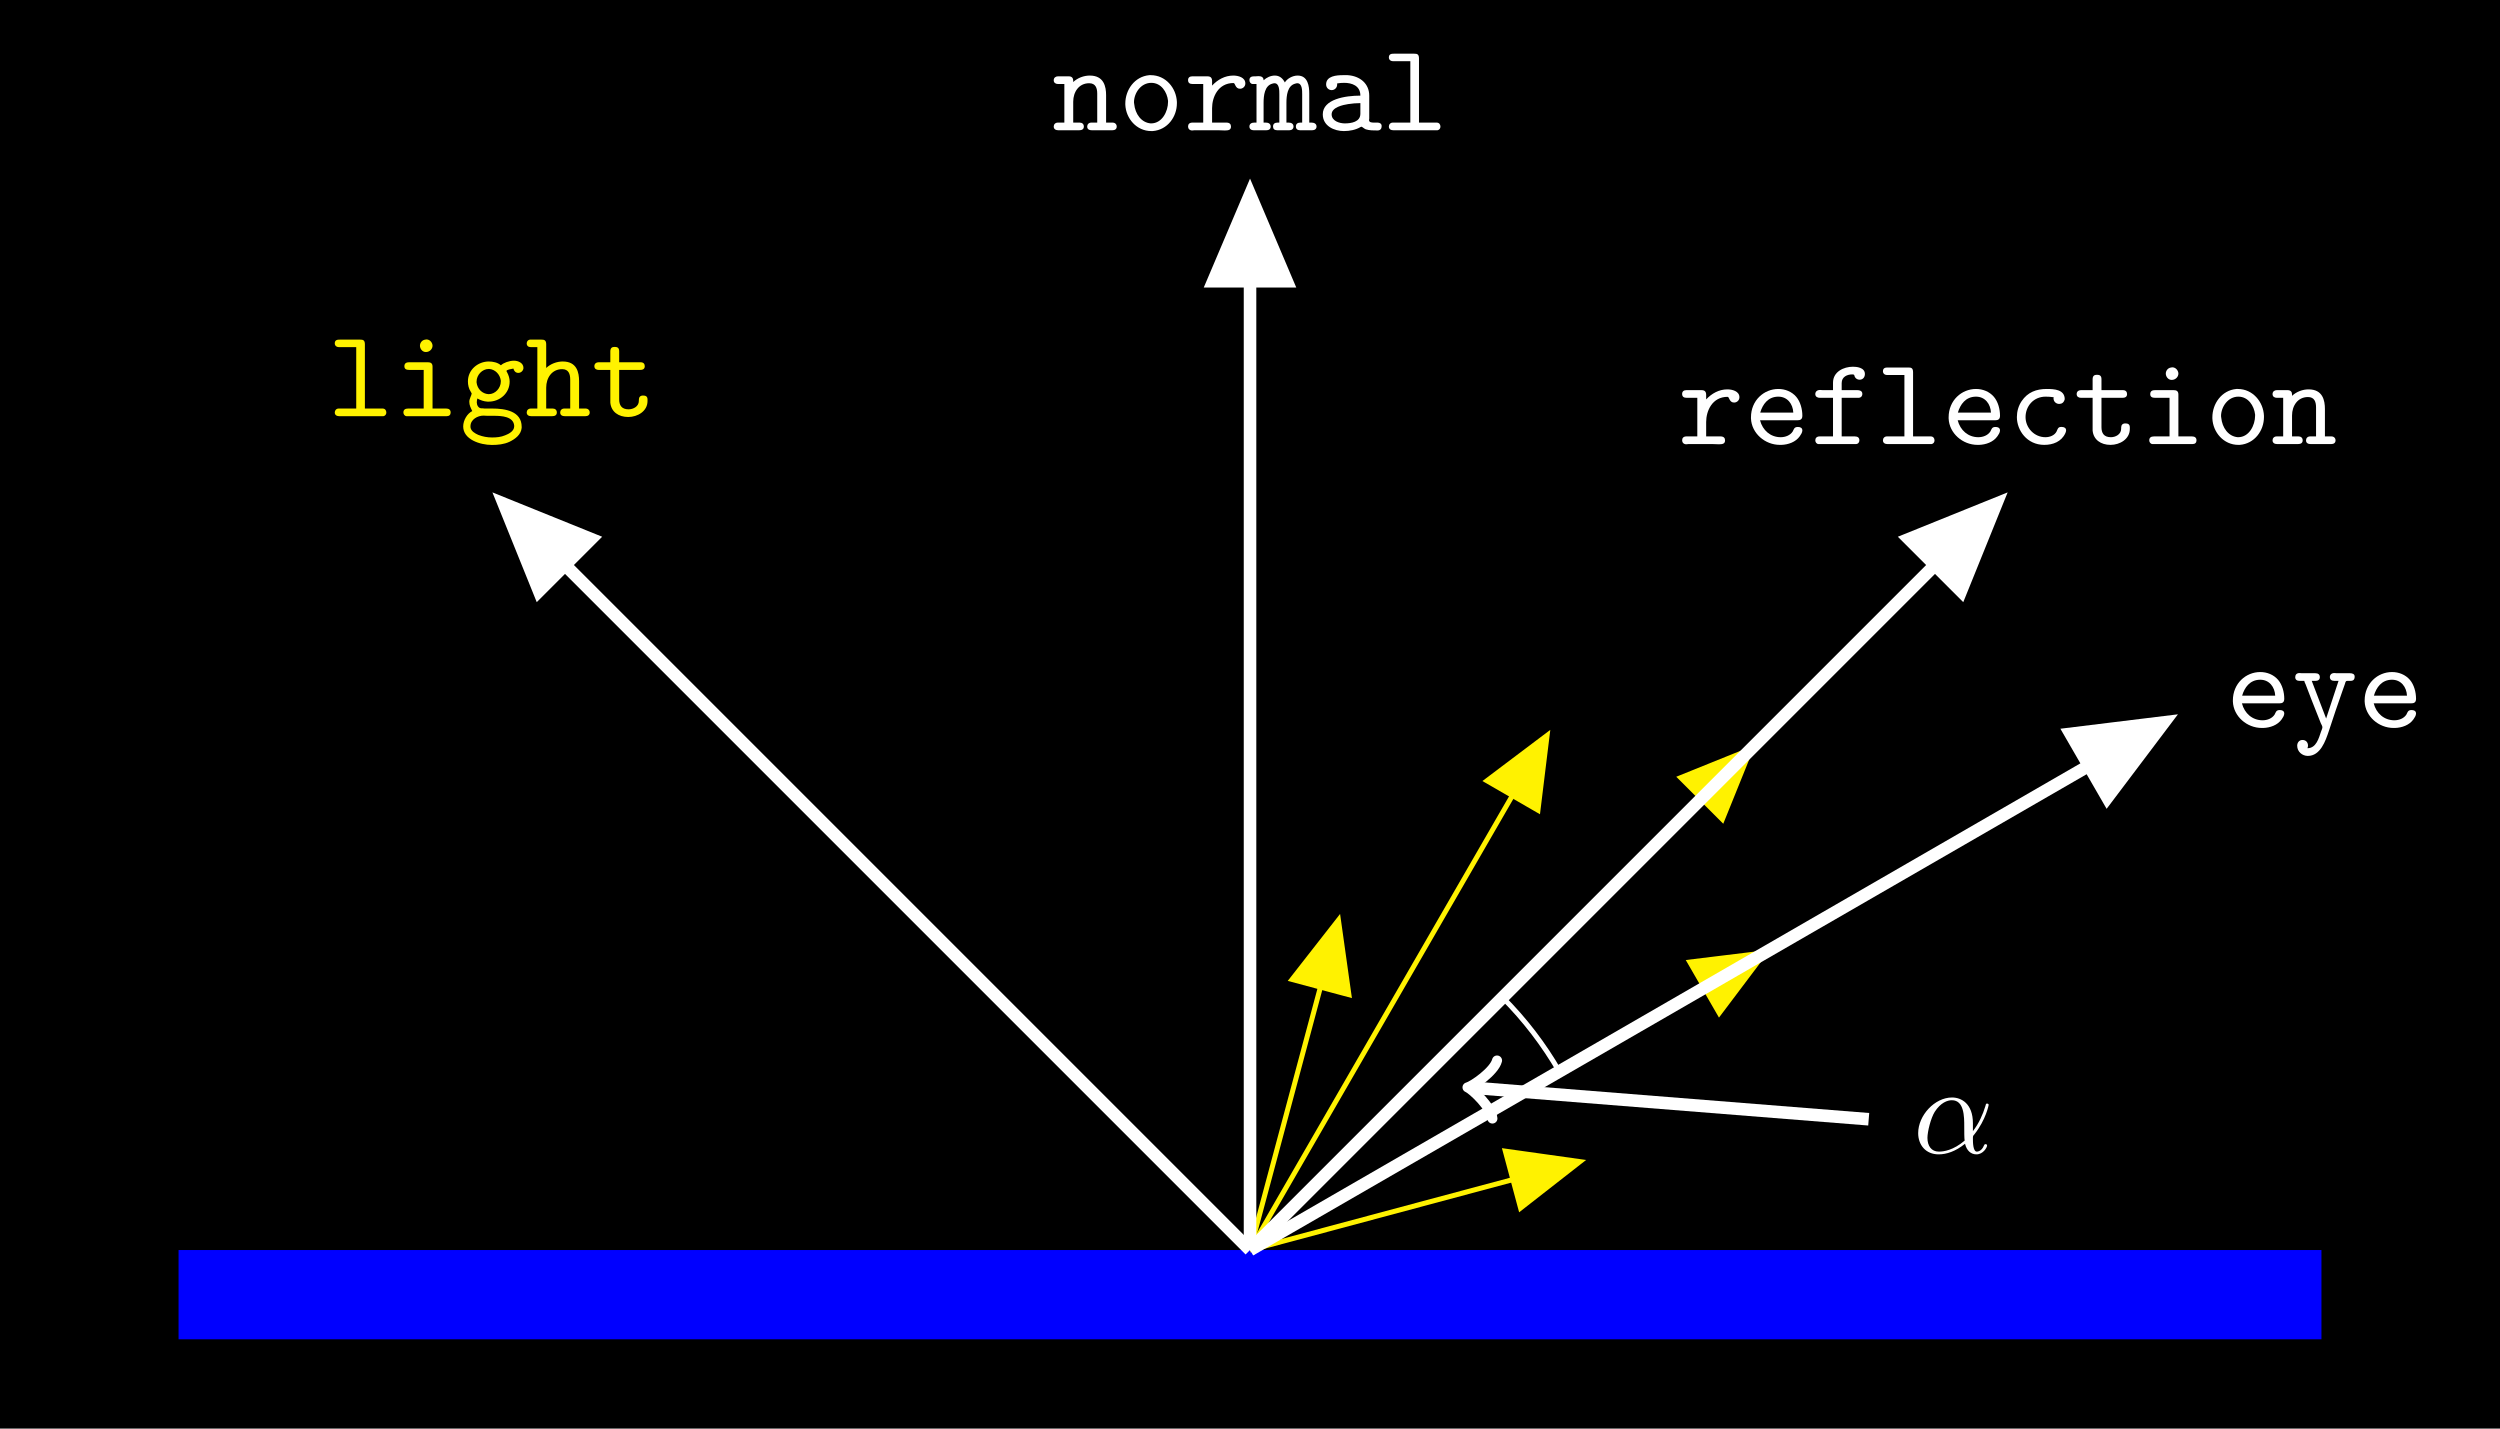
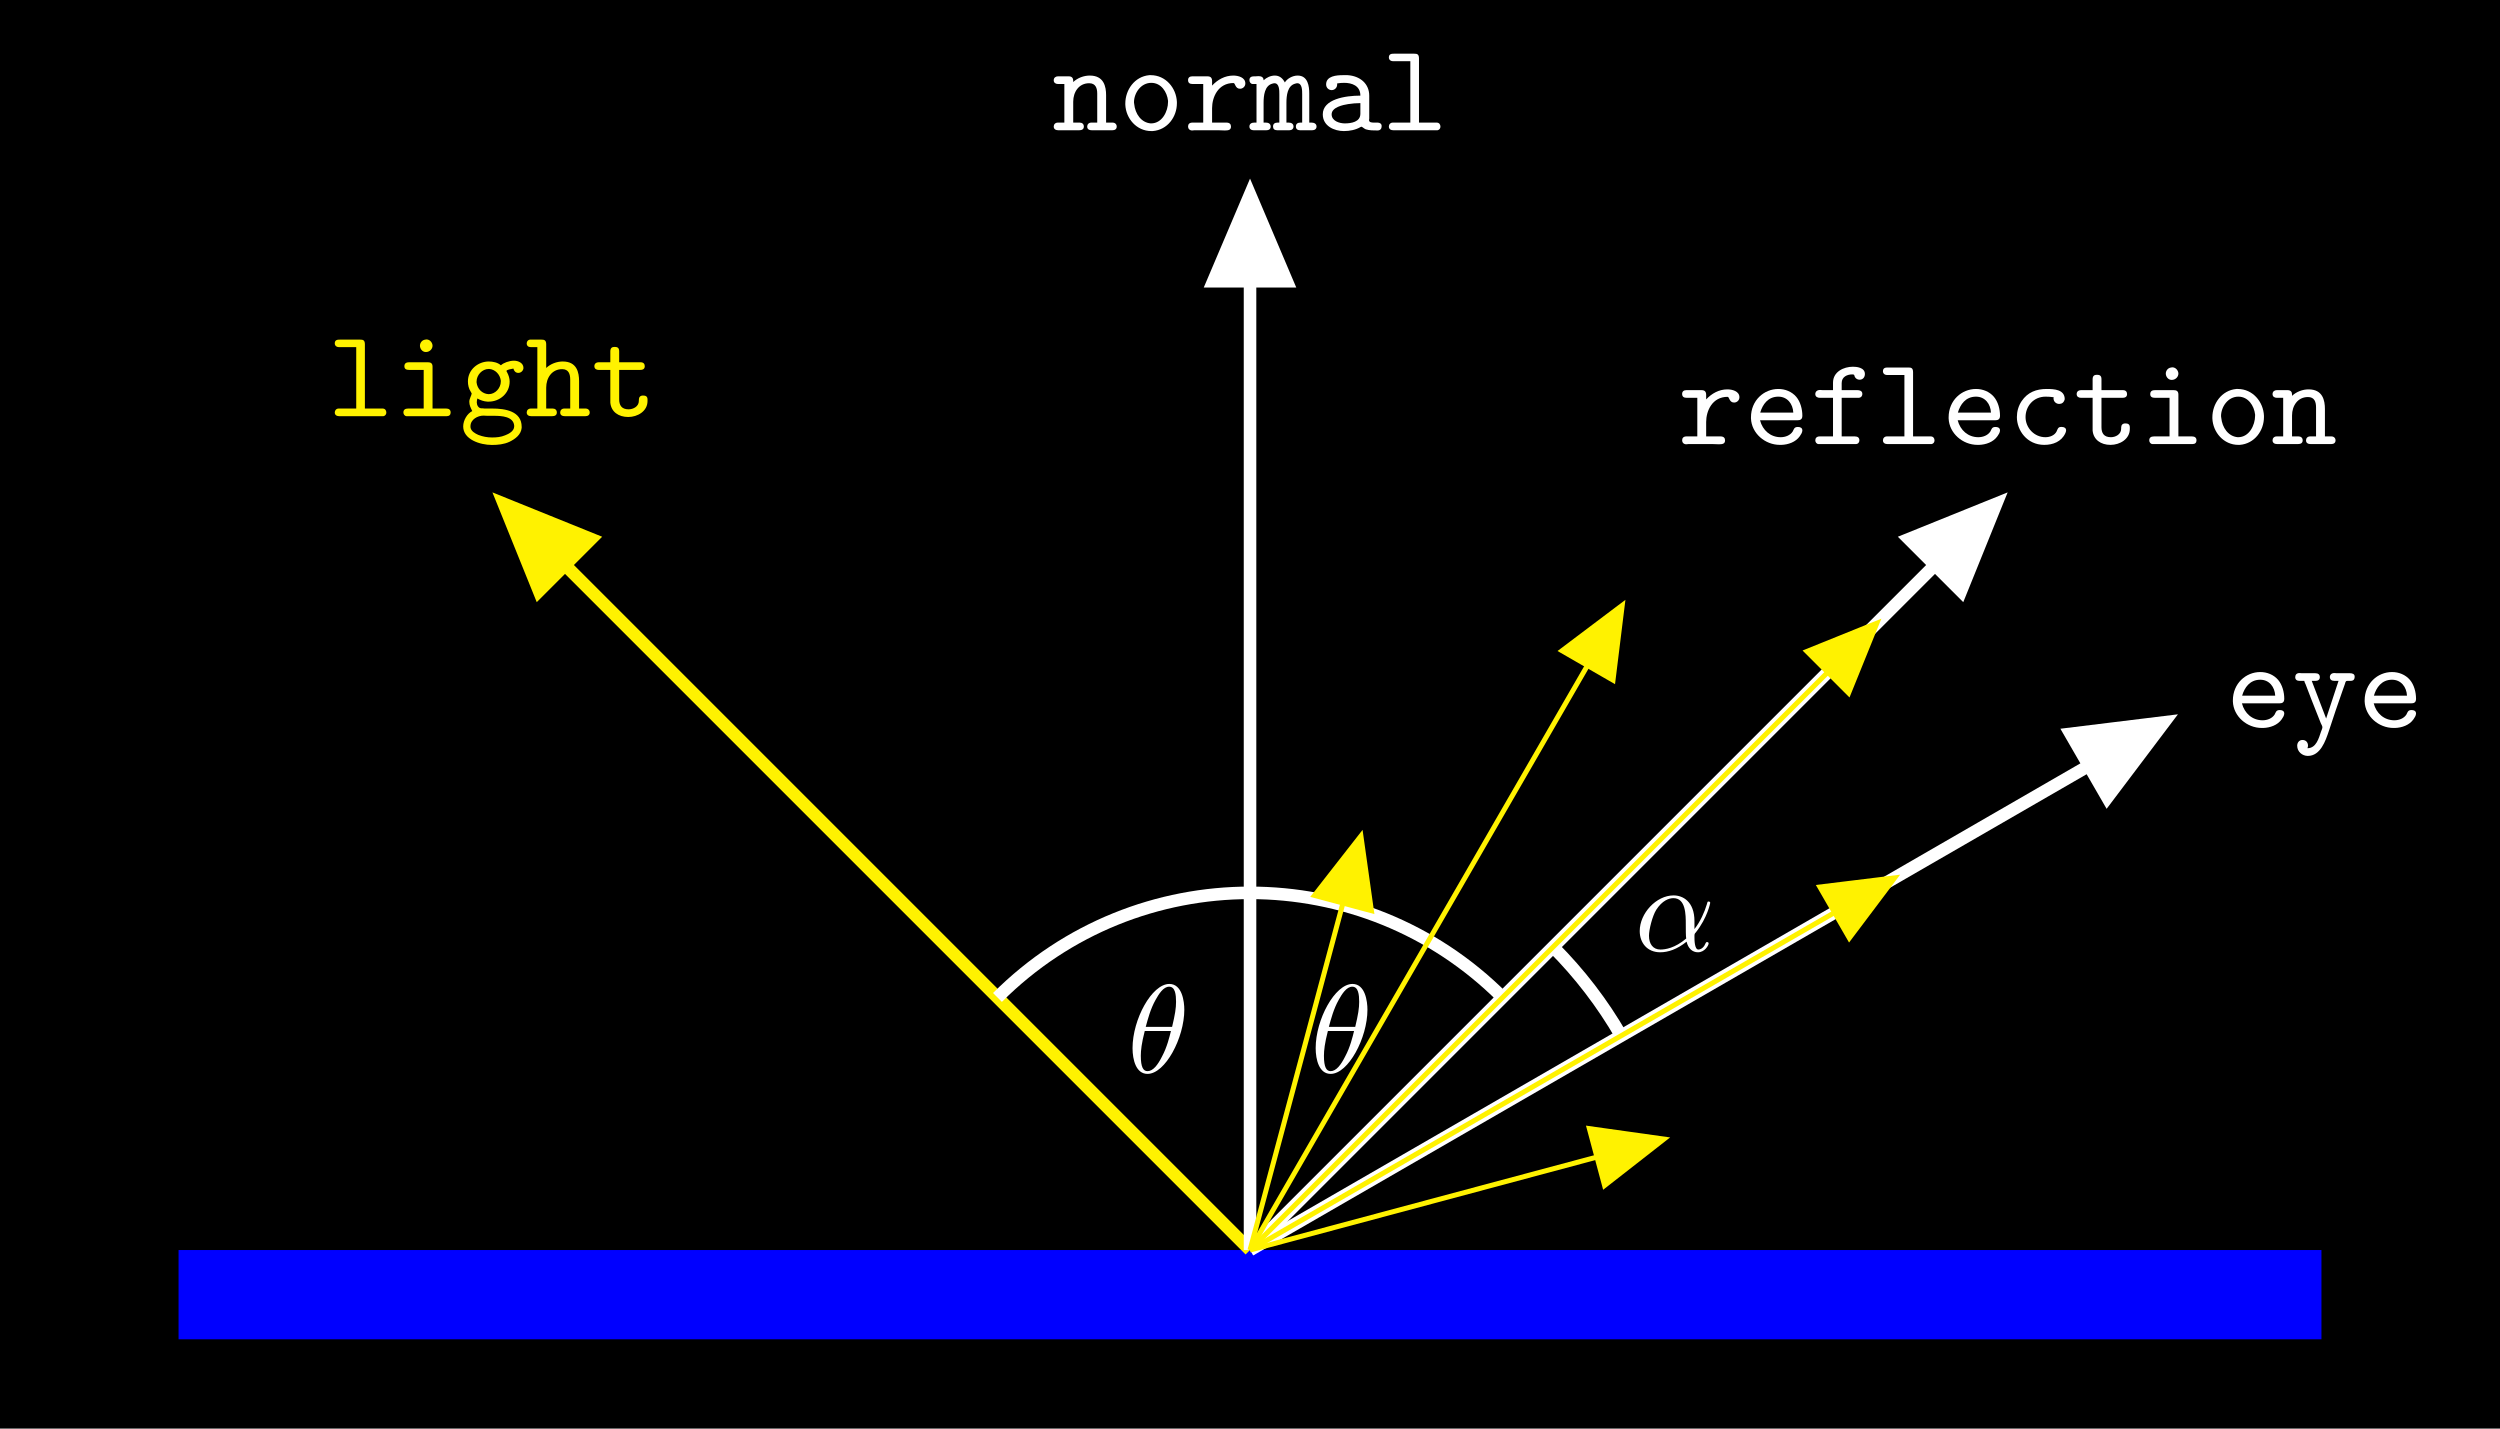
<svg xmlns="http://www.w3.org/2000/svg" xmlns:xlink="http://www.w3.org/1999/xlink" width="198.425" height="113.386" viewBox="0 0 198.425 113.386">
  <defs>
    <g>
      <g id="glyph-0-0">
        <path d="M 2.266 -5.5 L 2.266 -0.625 L 0.875 -0.625 C 0.688 -0.625 0.562 -0.484 0.562 -0.312 C 0.562 -0.094 0.734 -0.016 0.938 -0.016 L 4.422 -0.016 C 4.578 -0.047 4.656 -0.172 4.656 -0.312 C 4.656 -0.484 4.547 -0.625 4.359 -0.625 L 2.953 -0.625 L 2.953 -5.719 C 2.953 -6.062 2.797 -6.094 2.578 -6.094 L 0.953 -6.094 C 0.781 -6.094 0.562 -6.078 0.562 -5.797 C 0.562 -5.625 0.688 -5.5 0.891 -5.5 Z M 2.266 -5.5 " />
      </g>
      <g id="glyph-0-1">
        <path d="M 2.391 -3.688 L 2.391 -0.625 L 1.156 -0.625 C 0.906 -0.625 0.781 -0.516 0.781 -0.312 C 0.781 -0.172 0.875 -0.031 1.031 -0.016 L 4.203 -0.016 C 4.422 -0.016 4.531 -0.125 4.531 -0.312 C 4.531 -0.516 4.406 -0.625 4.172 -0.625 C 4.094 -0.625 4.016 -0.625 3.953 -0.625 L 3.094 -0.625 L 3.094 -3.953 C 3.094 -4.25 2.906 -4.297 2.719 -4.297 L 1.234 -4.297 C 1.062 -4.297 0.859 -4.25 0.859 -3.984 C 0.859 -3.766 1 -3.688 1.25 -3.688 Z M 2.516 -6.094 C 2.25 -6.062 2.094 -5.828 2.094 -5.609 C 2.094 -5.391 2.266 -5.109 2.562 -5.109 C 2.875 -5.109 3.094 -5.359 3.094 -5.609 C 3.094 -5.828 2.906 -6.109 2.609 -6.109 C 2.578 -6.109 2.547 -6.094 2.516 -6.094 Z M 2.516 -6.094 " />
      </g>
      <g id="glyph-0-2">
        <path d="M 3.297 -4.062 L 3.281 -4.062 C 3.047 -4.281 2.641 -4.359 2.328 -4.359 C 1.5 -4.359 0.672 -3.734 0.672 -2.781 C 0.672 -2.5 0.734 -2.203 0.891 -1.969 C 0.906 -1.922 0.953 -1.875 0.969 -1.828 L 0.969 -1.812 C 0.969 -1.703 0.781 -1.391 0.781 -1.172 C 0.781 -0.875 0.891 -0.688 1.016 -0.422 C 0.625 -0.234 0.297 0.297 0.297 0.797 C 0.297 1.828 1.625 2.266 2.578 2.266 C 3.047 2.266 3.531 2.219 3.969 2.016 C 4.422 1.797 4.891 1.453 4.938 0.906 L 4.938 0.828 C 4.938 -0.422 3.625 -0.625 2.594 -0.625 L 1.984 -0.625 C 1.938 -0.625 1.891 -0.641 1.844 -0.641 L 1.75 -0.641 C 1.5 -0.641 1.375 -0.906 1.375 -1.109 C 1.375 -1.219 1.391 -1.312 1.422 -1.422 C 1.672 -1.281 1.938 -1.188 2.219 -1.172 L 2.328 -1.172 C 3.172 -1.172 3.984 -1.812 3.984 -2.766 C 3.984 -3.016 3.906 -3.266 3.781 -3.5 C 3.766 -3.516 3.734 -3.562 3.734 -3.609 C 3.734 -3.703 4.109 -3.766 4.281 -3.797 C 4.328 -3.609 4.453 -3.453 4.672 -3.453 C 4.859 -3.453 5.047 -3.594 5.078 -3.812 L 5.078 -3.859 C 5.078 -4.234 4.672 -4.422 4.328 -4.422 C 3.953 -4.422 3.484 -4.25 3.297 -4.062 Z M 0.875 0.859 C 0.875 0.828 0.875 0.812 0.875 0.781 C 0.875 0.234 1.453 -0.062 1.906 -0.062 C 2.016 -0.062 2.125 -0.047 2.219 -0.047 L 2.734 -0.047 C 3.344 -0.047 4.281 0 4.344 0.734 L 4.344 0.797 C 4.344 1.156 3.922 1.391 3.625 1.5 C 3.297 1.641 2.938 1.672 2.594 1.672 C 2.219 1.672 1.859 1.609 1.5 1.469 C 1.25 1.359 0.906 1.172 0.875 0.859 Z M 1.359 -2.688 L 1.359 -2.766 C 1.359 -3.281 1.797 -3.766 2.328 -3.766 L 2.359 -3.766 C 2.828 -3.734 3.219 -3.344 3.281 -2.844 L 3.281 -2.766 C 3.281 -2.25 2.844 -1.766 2.328 -1.766 L 2.297 -1.766 C 1.812 -1.797 1.422 -2.172 1.359 -2.688 Z M 1.359 -2.688 " />
      </g>
      <g id="glyph-0-3">
        <path d="M 0.953 -5.5 L 0.953 -0.625 L 0.438 -0.625 C 0.234 -0.625 0.109 -0.484 0.109 -0.312 C 0.109 -0.109 0.266 -0.016 0.484 -0.016 L 2.109 -0.016 C 2.344 -0.016 2.5 -0.094 2.5 -0.312 C 2.5 -0.516 2.359 -0.625 2.172 -0.625 L 1.656 -0.625 L 1.656 -2.281 C 1.656 -3.062 2.109 -3.75 2.922 -3.75 C 3.438 -3.75 3.562 -3.359 3.562 -2.922 L 3.562 -0.625 L 3.094 -0.625 C 2.875 -0.625 2.766 -0.469 2.766 -0.312 C 2.766 -0.078 2.953 -0.016 3.156 -0.016 L 4.75 -0.016 C 4.969 -0.016 5.109 -0.109 5.109 -0.312 C 5.109 -0.484 4.984 -0.625 4.781 -0.625 L 4.266 -0.625 L 4.266 -2.797 C 4.266 -3.484 4.094 -4.359 2.969 -4.359 C 2.5 -4.359 2 -4.172 1.656 -3.844 L 1.656 -5.719 C 1.656 -6.062 1.484 -6.094 1.281 -6.094 L 0.359 -6.094 C 0.219 -6.078 0.109 -5.953 0.109 -5.797 C 0.109 -5.609 0.234 -5.5 0.422 -5.5 Z M 0.953 -5.5 " />
      </g>
      <g id="glyph-0-4">
        <path d="M 1.516 -4.297 L 0.609 -4.297 C 0.375 -4.297 0.25 -4.172 0.25 -3.984 C 0.25 -3.781 0.406 -3.688 0.594 -3.688 L 1.516 -3.688 L 1.516 -1.094 C 1.578 -0.375 2.156 0.047 2.938 0.047 C 3.672 0.047 4.469 -0.406 4.469 -1.219 L 4.469 -1.344 C 4.469 -1.609 4.297 -1.656 4.109 -1.656 C 3.891 -1.656 3.781 -1.531 3.781 -1.312 L 3.781 -1.234 C 3.781 -0.781 3.328 -0.562 2.969 -0.562 C 2.406 -0.562 2.219 -0.891 2.219 -1.359 L 2.219 -3.688 L 3.859 -3.688 C 4.031 -3.688 4.25 -3.719 4.25 -3.984 C 4.25 -4.172 4.141 -4.297 3.922 -4.297 L 2.219 -4.297 L 2.219 -5.172 C 2.219 -5.469 2.047 -5.516 1.859 -5.516 C 1.672 -5.516 1.516 -5.453 1.516 -5.156 Z M 1.516 -4.297 " />
      </g>
      <g id="glyph-0-5">
        <path d="M 1.656 -3.844 L 1.656 -3.953 C 1.656 -4.141 1.562 -4.297 1.312 -4.297 L 0.438 -4.297 C 0.266 -4.297 0.109 -4.188 0.109 -3.984 C 0.109 -3.781 0.266 -3.688 0.453 -3.688 L 0.953 -3.688 L 0.953 -0.625 L 0.438 -0.625 C 0.234 -0.625 0.109 -0.484 0.109 -0.312 C 0.109 -0.109 0.266 -0.016 0.484 -0.016 L 2.109 -0.016 C 2.344 -0.016 2.5 -0.094 2.5 -0.312 C 2.5 -0.516 2.359 -0.625 2.172 -0.625 L 1.656 -0.625 L 1.656 -2.281 C 1.656 -3.062 2.109 -3.75 2.922 -3.75 C 3.438 -3.75 3.562 -3.359 3.562 -2.922 L 3.562 -0.625 L 3.094 -0.625 C 2.875 -0.625 2.766 -0.469 2.766 -0.312 C 2.766 -0.078 2.953 -0.016 3.156 -0.016 L 4.75 -0.016 C 4.969 -0.016 5.109 -0.109 5.109 -0.312 C 5.109 -0.484 4.984 -0.625 4.781 -0.625 L 4.266 -0.625 L 4.266 -2.797 C 4.266 -3.484 4.094 -4.359 2.969 -4.359 C 2.5 -4.359 2 -4.172 1.656 -3.844 Z M 1.656 -3.844 " />
      </g>
      <g id="glyph-0-6">
        <path d="M 2.469 -4.391 C 1.281 -4.281 0.562 -3.203 0.562 -2.141 L 0.562 -2.047 C 0.609 -0.953 1.453 0.047 2.625 0.047 L 2.734 0.047 C 3.922 -0.047 4.656 -1.094 4.656 -2.156 L 4.656 -2.266 C 4.609 -3.375 3.766 -4.391 2.578 -4.391 Z M 1.266 -2.109 C 1.266 -2.141 1.25 -2.188 1.25 -2.234 C 1.25 -2.969 1.797 -3.781 2.625 -3.781 C 3.406 -3.781 3.875 -3.062 3.953 -2.359 L 3.953 -2.266 C 3.953 -1.516 3.484 -0.562 2.609 -0.562 L 2.578 -0.562 C 1.828 -0.625 1.344 -1.312 1.266 -2.109 Z M 1.266 -2.109 " />
      </g>
      <g id="glyph-0-7">
        <path d="M 2.219 -3.562 L 2.219 -3.922 C 2.219 -4.172 2.109 -4.297 1.859 -4.297 L 0.641 -4.297 C 0.453 -4.297 0.312 -4.203 0.312 -4 C 0.312 -3.781 0.438 -3.688 0.672 -3.688 L 1.516 -3.688 L 1.516 -0.625 L 0.656 -0.625 C 0.422 -0.625 0.312 -0.5 0.312 -0.312 C 0.312 -0.156 0.422 0 0.641 0 C 0.688 0 0.75 -0.016 0.797 -0.016 L 2.766 -0.016 C 2.906 -0.016 3.078 0 3.234 0 C 3.531 0 3.719 -0.047 3.719 -0.312 C 3.719 -0.5 3.609 -0.625 3.359 -0.625 L 2.219 -0.625 L 2.219 -1.766 C 2.219 -2.656 2.703 -3.766 3.922 -3.766 C 4.062 -3.766 4.047 -3.312 4.438 -3.312 C 4.656 -3.312 4.859 -3.484 4.859 -3.734 C 4.859 -4.219 4.281 -4.359 3.906 -4.359 C 3.234 -4.359 2.656 -4.031 2.219 -3.562 Z M 2.219 -3.562 " />
      </g>
      <g id="glyph-0-8">
        <path d="M 1.078 -3.984 C 1.078 -4.25 0.875 -4.312 0.672 -4.312 C 0.594 -4.312 0.5 -4.297 0.422 -4.297 L 0.312 -4.297 C 0.125 -4.297 -0.047 -4.234 -0.047 -4 C -0.047 -3.844 0.047 -3.703 0.203 -3.688 L 0.516 -3.688 L 0.516 -0.625 C 0.453 -0.625 0.406 -0.625 0.328 -0.625 C 0.125 -0.625 -0.047 -0.531 -0.047 -0.312 C -0.047 -0.125 0.094 -0.016 0.297 -0.016 L 1.281 -0.016 C 1.484 -0.016 1.641 -0.094 1.641 -0.312 C 1.641 -0.531 1.469 -0.625 1.266 -0.625 C 1.203 -0.625 1.141 -0.625 1.078 -0.625 L 1.078 -2.188 C 1.078 -2.766 1.156 -3.562 1.781 -3.719 C 1.828 -3.734 1.891 -3.75 1.938 -3.75 C 2.328 -3.75 2.328 -3.188 2.328 -2.875 L 2.328 -0.625 L 2.188 -0.625 C 1.969 -0.625 1.828 -0.531 1.828 -0.312 C 1.828 -0.125 1.938 -0.016 2.172 -0.016 L 3.109 -0.016 C 3.312 -0.016 3.453 -0.125 3.453 -0.312 C 3.453 -0.531 3.281 -0.625 3.078 -0.625 C 3.016 -0.625 2.953 -0.625 2.891 -0.625 L 2.891 -2.188 C 2.891 -2.766 2.969 -3.562 3.594 -3.719 C 3.641 -3.734 3.703 -3.75 3.75 -3.75 C 4.141 -3.75 4.141 -3.188 4.141 -2.875 L 4.141 -0.625 L 4 -0.625 C 3.781 -0.625 3.641 -0.531 3.641 -0.312 C 3.641 -0.125 3.766 -0.016 3.984 -0.016 L 4.922 -0.016 C 5.141 -0.016 5.281 -0.125 5.281 -0.312 C 5.281 -0.531 5.094 -0.625 4.891 -0.625 C 4.828 -0.625 4.766 -0.625 4.703 -0.625 L 4.703 -2.938 C 4.703 -3.484 4.609 -4.359 3.781 -4.359 C 3.375 -4.359 2.938 -4.109 2.766 -3.812 C 2.594 -4.141 2.344 -4.359 1.969 -4.359 C 1.641 -4.359 1.312 -4.203 1.078 -3.984 Z M 1.078 -3.984 " />
      </g>
      <g id="glyph-0-9">
        <path d="M 1.688 -3.734 C 1.859 -3.766 2.062 -3.781 2.25 -3.781 C 2.844 -3.781 3.531 -3.562 3.531 -2.766 C 2.328 -2.766 0.547 -2.484 0.547 -1.281 C 0.547 -0.344 1.469 0.047 2.219 0.047 C 2.688 0.047 3.156 -0.047 3.531 -0.266 C 3.562 -0.281 3.578 -0.297 3.609 -0.297 L 3.625 -0.297 C 3.672 -0.297 3.812 -0.156 3.953 -0.094 C 4.234 0 4.594 0 4.891 0 C 5.125 0 5.219 -0.156 5.219 -0.328 L 5.219 -0.359 C 5.219 -0.531 5.078 -0.625 4.906 -0.625 L 4.609 -0.625 C 4.422 -0.625 4.219 -0.641 4.219 -0.828 C 4.219 -0.875 4.234 -0.922 4.234 -0.953 L 4.234 -2.766 C 4.234 -3.719 3.5 -4.328 2.516 -4.391 L 2.156 -4.391 C 1.641 -4.391 0.812 -4.328 0.812 -3.656 C 0.812 -3.375 1.031 -3.203 1.25 -3.203 C 1.5 -3.203 1.688 -3.406 1.688 -3.641 C 1.688 -3.672 1.688 -3.703 1.688 -3.734 Z M 3.531 -2.172 L 3.531 -1.328 C 3.531 -0.672 2.797 -0.562 2.297 -0.562 C 1.875 -0.562 1.25 -0.75 1.25 -1.281 C 1.25 -1.844 2.156 -2.031 2.562 -2.094 C 2.875 -2.141 3.203 -2.172 3.531 -2.172 Z M 3.531 -2.172 " />
      </g>
      <g id="glyph-0-10">
        <path d="M 1.266 -1.906 L 4.234 -1.906 C 4.453 -1.906 4.625 -1.969 4.625 -2.266 C 4.625 -2.797 4.469 -3.375 4.141 -3.766 C 3.781 -4.188 3.25 -4.391 2.719 -4.391 C 1.578 -4.391 0.547 -3.484 0.547 -2.141 L 0.547 -2.047 C 0.594 -0.875 1.656 0.047 2.844 0.047 L 2.953 0.047 C 3.5 0.031 4.094 -0.172 4.422 -0.641 C 4.5 -0.75 4.625 -0.938 4.625 -1.094 C 4.625 -1.312 4.453 -1.375 4.266 -1.375 C 3.969 -1.375 3.953 -1.188 3.859 -1.016 C 3.656 -0.703 3.266 -0.562 2.906 -0.562 C 2.094 -0.562 1.469 -1.109 1.266 -1.906 Z M 1.281 -2.516 C 1.469 -3.156 1.891 -3.781 2.719 -3.781 C 3.438 -3.781 3.875 -3.203 3.906 -2.516 Z M 1.281 -2.516 " />
      </g>
      <g id="glyph-0-11">
        <path d="M 1.828 -4.297 L 1.031 -4.297 C 0.953 -4.297 0.875 -4.312 0.797 -4.312 C 0.562 -4.312 0.422 -4.172 0.422 -3.984 C 0.422 -3.766 0.609 -3.688 0.781 -3.688 L 1.828 -3.688 L 1.828 -0.625 L 0.984 -0.625 C 0.922 -0.625 0.844 -0.625 0.766 -0.625 C 0.531 -0.625 0.422 -0.484 0.422 -0.312 C 0.422 -0.172 0.516 -0.031 0.672 -0.016 L 3.625 -0.016 C 3.812 -0.016 3.922 -0.141 3.922 -0.312 C 3.922 -0.516 3.797 -0.625 3.562 -0.625 C 3.484 -0.625 3.422 -0.625 3.344 -0.625 L 2.516 -0.625 L 2.516 -3.688 L 3.844 -3.688 C 4.031 -3.688 4.156 -3.812 4.156 -4 C 4.156 -4.25 3.922 -4.297 3.766 -4.297 L 2.516 -4.297 L 2.516 -4.859 C 2.516 -5.359 2.953 -5.547 3.359 -5.547 C 3.562 -5.547 3.5 -5.469 3.562 -5.344 C 3.641 -5.203 3.781 -5.125 3.938 -5.125 C 4.203 -5.125 4.359 -5.328 4.359 -5.578 C 4.359 -6.109 3.672 -6.156 3.406 -6.156 C 2.688 -6.156 1.828 -5.766 1.828 -4.891 Z M 1.828 -4.297 " />
      </g>
      <g id="glyph-0-12">
        <path d="M 3.656 -3.734 C 3.656 -3.703 3.641 -3.672 3.641 -3.656 C 3.641 -3.359 3.875 -3.203 4.094 -3.203 C 4.297 -3.203 4.469 -3.312 4.531 -3.578 C 4.531 -4.344 3.703 -4.391 3.109 -4.391 C 2.281 -4.391 1.594 -4.141 1.109 -3.422 C 0.859 -3.047 0.734 -2.609 0.734 -2.156 C 0.734 -1.109 1.531 0.047 2.906 0.047 C 3.594 0.047 4.266 -0.203 4.578 -0.875 C 4.609 -0.938 4.641 -1.031 4.641 -1.109 C 4.641 -1.281 4.5 -1.375 4.312 -1.375 L 4.219 -1.375 C 4 -1.375 3.953 -1.172 3.891 -1.031 C 3.734 -0.703 3.344 -0.562 3 -0.562 C 2.109 -0.562 1.422 -1.312 1.422 -2.156 C 1.422 -3.016 2.047 -3.781 3.016 -3.781 C 3.234 -3.781 3.438 -3.766 3.656 -3.734 Z M 3.656 -3.734 " />
      </g>
      <g id="glyph-0-13">
        <path d="M 0.984 -3.688 C 1 -3.594 1.047 -3.5 1.094 -3.406 C 1.391 -2.594 1.719 -1.797 2.031 -1 L 2.297 -0.328 C 2.344 -0.234 2.422 -0.094 2.422 -0.016 C 2.422 0.109 2.344 0.234 2.312 0.344 C 2.141 0.844 1.938 1.656 1.234 1.656 C 1.266 1.578 1.281 1.516 1.281 1.453 C 1.281 1.172 1.094 1 0.844 1 C 0.562 1 0.422 1.234 0.422 1.453 C 0.422 1.938 0.828 2.266 1.266 2.266 C 2.266 2.266 2.672 1.078 2.938 0.281 C 3.281 -0.797 3.656 -1.859 4.031 -2.938 C 4.094 -3.094 4.141 -3.266 4.203 -3.422 C 4.25 -3.531 4.234 -3.688 4.391 -3.688 L 4.609 -3.688 C 4.797 -3.688 4.984 -3.719 4.984 -4.031 C 4.984 -4.25 4.781 -4.297 4.609 -4.297 L 3.562 -4.297 C 3.516 -4.297 3.438 -4.312 3.375 -4.312 C 3.141 -4.312 3.016 -4.172 3.016 -4 C 3.016 -3.797 3.141 -3.688 3.391 -3.688 L 3.703 -3.688 L 2.719 -0.703 L 1.578 -3.688 L 1.859 -3.688 C 2.078 -3.688 2.219 -3.781 2.219 -3.984 C 2.219 -4.203 2.078 -4.297 1.859 -4.297 L 0.797 -4.297 C 0.734 -4.297 0.672 -4.312 0.609 -4.312 C 0.375 -4.312 0.266 -4.172 0.266 -3.984 C 0.266 -3.781 0.406 -3.688 0.625 -3.688 Z M 0.984 -3.688 " />
      </g>
      <g id="glyph-1-0">
        <path d="M 4.75 -2.359 C 4.75 -3.922 3.828 -4.406 3.094 -4.406 C 1.719 -4.406 0.406 -2.984 0.406 -1.578 C 0.406 -0.641 1 0.109 2.031 0.109 C 2.656 0.109 3.375 -0.125 4.125 -0.734 C 4.25 -0.203 4.578 0.109 5.031 0.109 C 5.562 0.109 5.875 -0.438 5.875 -0.594 C 5.875 -0.672 5.812 -0.703 5.75 -0.703 C 5.688 -0.703 5.656 -0.672 5.625 -0.594 C 5.438 -0.109 5.078 -0.109 5.062 -0.109 C 4.75 -0.109 4.75 -0.891 4.75 -1.125 C 4.75 -1.328 4.75 -1.359 4.859 -1.469 C 5.797 -2.656 6 -3.812 6 -3.812 C 6 -3.844 5.984 -3.922 5.875 -3.922 C 5.781 -3.922 5.781 -3.891 5.734 -3.703 C 5.547 -3.078 5.219 -2.328 4.75 -1.734 Z M 4.094 -0.984 C 3.203 -0.219 2.438 -0.109 2.047 -0.109 C 1.453 -0.109 1.141 -0.562 1.141 -1.203 C 1.141 -1.688 1.406 -2.766 1.719 -3.266 C 2.188 -4 2.734 -4.188 3.078 -4.188 C 4.062 -4.188 4.062 -2.875 4.062 -2.109 C 4.062 -1.734 4.062 -1.156 4.094 -0.984 Z M 4.094 -0.984 " />
      </g>
+       <g id="glyph-1-1">
+         <path d="M 4.531 -4.984 C 4.531 -5.641 4.359 -7.031 3.344 -7.031 C 1.953 -7.031 0.422 -4.219 0.422 -1.938 C 0.422 -1 0.703 0.109 1.609 0.109 C 3.016 0.109 4.531 -2.75 4.531 -4.984 Z M 1.469 -3.625 C 1.641 -4.25 1.844 -5.047 2.25 -5.766 C 2.516 -6.25 2.875 -6.812 3.328 -6.812 C 3.812 -6.812 3.875 -6.172 3.875 -5.609 C 3.875 -5.109 3.797 -4.609 3.562 -3.625 Z M 3.469 -3.297 C 3.359 -2.844 3.156 -2 2.766 -1.281 C 2.422 -0.594 2.047 -0.109 1.609 -0.109 C 1.281 -0.109 1.078 -0.406 1.078 -1.328 C 1.078 -1.75 1.141 -2.328 1.391 -3.297 Z M 3.469 -3.297 " />
+       </g>
    </g>
    <clipPath id="clip-0">
      <path clip-rule="nonzero" d="M 26 26 L 114 26 L 114 113.387 L 26 113.387 Z M 26 26 " />
    </clipPath>
    <clipPath id="clip-1">
      <path clip-rule="nonzero" d="M 85 26 L 173 26 L 173 113.387 L 85 113.387 Z M 85 26 " />
    </clipPath>
    <clipPath id="clip-2">
      <path clip-rule="nonzero" d="M 85 43 L 186 43 L 186 113.387 L 85 113.387 Z M 85 43 " />
    </clipPath>
  </defs>
  <path fill-rule="nonzero" fill="rgb(0%, 0%, 0%)" fill-opacity="1" d="M 0 113.387 L 0 0 L 198.426 0 L 198.426 113.387 Z M 0 113.387 " />
  <path fill-rule="nonzero" fill="rgb(0%, 0%, 100%)" fill-opacity="1" d="M 14.172 99.215 L 14.172 106.301 L 184.254 106.301 L 184.254 99.215 Z M 14.172 99.215 " />
-   <path fill="none" stroke-width="0.399" stroke-linecap="butt" stroke-linejoin="miter" stroke="rgb(100%, 94.899%, 0%)" stroke-opacity="1" stroke-miterlimit="10" d="M 85.042 -0.002 L 110.936 6.94 " transform="matrix(1, 0, 0, -1, 14.173, 99.213)" />
-   <path fill-rule="nonzero" fill="rgb(100%, 94.899%, 0%)" fill-opacity="1" stroke-width="0.399" stroke-linecap="butt" stroke-linejoin="miter" stroke="rgb(100%, 94.899%, 0%)" stroke-opacity="1" stroke-miterlimit="10" d="M -5.205 2.334 L 0.3 -0.002 L -5.203 -2.337 Z M -5.205 2.334 " transform="matrix(0.96591, -0.25879, -0.25879, -0.96591, 125.1084, 92.27468)" />
-   <path fill="none" stroke-width="0.399" stroke-linecap="butt" stroke-linejoin="miter" stroke="rgb(100%, 94.899%, 0%)" stroke-opacity="1" stroke-miterlimit="10" d="M 85.042 -0.002 L 125.624 23.432 " transform="matrix(1, 0, 0, -1, 14.173, 99.213)" />
-   <path fill-rule="nonzero" fill="rgb(100%, 94.899%, 0%)" fill-opacity="1" stroke-width="0.399" stroke-linecap="butt" stroke-linejoin="miter" stroke="rgb(100%, 94.899%, 0%)" stroke-opacity="1" stroke-miterlimit="10" d="M -5.204 2.338 L 0.298 0 L -5.205 -2.335 Z M -5.204 2.338 " transform="matrix(0.86601, -0.49998, -0.49998, -0.86601, 139.7969, 75.78205)" />
-   <path fill="none" stroke-width="0.399" stroke-linecap="butt" stroke-linejoin="miter" stroke="rgb(100%, 94.899%, 0%)" stroke-opacity="1" stroke-miterlimit="10" d="M 85.042 -0.002 L 124.557 39.518 " transform="matrix(1, 0, 0, -1, 14.173, 99.213)" />
-   <path fill-rule="nonzero" fill="rgb(100%, 94.899%, 0%)" fill-opacity="1" stroke-width="0.399" stroke-linecap="butt" stroke-linejoin="miter" stroke="rgb(100%, 94.899%, 0%)" stroke-opacity="1" stroke-miterlimit="10" d="M -5.203 2.337 L 0.3 0 L -5.203 -2.336 Z M -5.203 2.337 " transform="matrix(0.7071, -0.7071, -0.7071, -0.7071, 138.7299, 59.69654)" />
-   <path fill="none" stroke-width="0.399" stroke-linecap="butt" stroke-linejoin="miter" stroke="rgb(100%, 94.899%, 0%)" stroke-opacity="1" stroke-miterlimit="10" d="M 85.042 -0.002 L 108.472 40.584 " transform="matrix(1, 0, 0, -1, 14.173, 99.213)" />
-   <path fill-rule="nonzero" fill="rgb(100%, 94.899%, 0%)" fill-opacity="1" stroke-width="0.399" stroke-linecap="butt" stroke-linejoin="miter" stroke="rgb(100%, 94.899%, 0%)" stroke-opacity="1" stroke-miterlimit="10" d="M -5.204 2.336 L 0.298 0.001 L -5.204 -2.337 Z M -5.204 2.336 " transform="matrix(0.49998, -0.86601, -0.86601, -0.49998, 122.6444, 58.62955)" />
-   <path fill="none" stroke-width="0.399" stroke-linecap="butt" stroke-linejoin="miter" stroke="rgb(100%, 94.899%, 0%)" stroke-opacity="1" stroke-miterlimit="10" d="M 85.042 -0.002 L 91.979 25.897 " transform="matrix(1, 0, 0, -1, 14.173, 99.213)" />
-   <path fill-rule="nonzero" fill="rgb(100%, 94.899%, 0%)" fill-opacity="1" stroke-width="0.399" stroke-linecap="butt" stroke-linejoin="miter" stroke="rgb(100%, 94.899%, 0%)" stroke-opacity="1" stroke-miterlimit="10" d="M -5.202 2.334 L 0.297 -0.002 L -5.204 -2.337 Z M -5.202 2.334 " transform="matrix(0.25879, -0.96591, -0.96591, -0.25879, 106.1518, 73.31803)" />
-   <path fill="none" stroke-width="0.399" stroke-linecap="butt" stroke-linejoin="miter" stroke="rgb(100%, 100%, 100%)" stroke-opacity="1" stroke-miterlimit="10" d="M 109.589 14.174 C 108.35 16.318 106.835 18.295 105.085 20.045 " transform="matrix(1, 0, 0, -1, 14.173, 99.213)" />
+   <path fill="none" stroke-width="0.996" stroke-linecap="butt" stroke-linejoin="miter" stroke="rgb(100%, 100%, 100%)" stroke-opacity="1" stroke-miterlimit="10" d="M 114.499 17.006 C 113.014 19.58 111.194 21.951 109.093 24.053 " transform="matrix(1, 0, 0, -1, 14.173, 99.213)" />
  <g clip-path="url(#clip-0)">
-     <path fill="none" stroke-width="0.996" stroke-linecap="butt" stroke-linejoin="miter" stroke="rgb(100%, 100%, 100%)" stroke-opacity="1" stroke-miterlimit="10" d="M 85.042 -0.002 L 26.073 58.967 " transform="matrix(1, 0, 0, -1, 14.173, 99.213)" />
+     <path fill="none" stroke-width="0.996" stroke-linecap="butt" stroke-linejoin="miter" stroke="rgb(100%, 94.899%, 0%)" stroke-opacity="1" stroke-miterlimit="10" d="M 85.042 -0.002 L 26.073 58.967 " transform="matrix(1, 0, 0, -1, 14.173, 99.213)" />
  </g>
-   <path fill-rule="nonzero" fill="rgb(100%, 100%, 100%)" fill-opacity="1" stroke-width="0.996" stroke-linecap="butt" stroke-linejoin="miter" stroke="rgb(100%, 100%, 100%)" stroke-opacity="1" stroke-miterlimit="10" d="M -6.504 2.92 L 0.373 -0.002 L -6.504 -2.919 Z M -6.504 2.92 " transform="matrix(-0.7071, -0.7071, -0.7071, 0.7071, 40.24661, 40.24619)" />
+   <path fill-rule="nonzero" fill="rgb(100%, 94.899%, 0%)" fill-opacity="1" stroke-width="0.996" stroke-linecap="butt" stroke-linejoin="miter" stroke="rgb(100%, 94.899%, 0%)" stroke-opacity="1" stroke-miterlimit="10" d="M -6.504 2.92 L 0.373 -0.002 L -6.504 -2.919 Z M -6.504 2.92 " transform="matrix(-0.7071, -0.7071, -0.7071, 0.7071, 40.24661, 40.24619)" />
  <g fill="rgb(100%, 94.899%, 0%)" fill-opacity="1">
    <use xlink:href="#glyph-0-0" x="26.008" y="33.05" />
    <use xlink:href="#glyph-0-1" x="31.237" y="33.05" />
    <use xlink:href="#glyph-0-2" x="36.467" y="33.05" />
    <use xlink:href="#glyph-0-3" x="41.696" y="33.05" />
    <use xlink:href="#glyph-0-4" x="46.925" y="33.05" />
  </g>
  <path fill="none" stroke-width="0.996" stroke-linecap="butt" stroke-linejoin="miter" stroke="rgb(100%, 100%, 100%)" stroke-opacity="1" stroke-miterlimit="10" d="M 85.042 -0.002 L 85.042 83.393 " transform="matrix(1, 0, 0, -1, 14.173, 99.213)" />
  <path fill-rule="nonzero" fill="rgb(100%, 100%, 100%)" fill-opacity="1" stroke-width="0.996" stroke-linecap="butt" stroke-linejoin="miter" stroke="rgb(100%, 100%, 100%)" stroke-opacity="1" stroke-miterlimit="10" d="M -6.503 2.92 L 0.372 -0.001 L -6.503 -2.919 Z M -6.503 2.92 " transform="matrix(0, -1, -1, 0, 99.21342, 15.82141)" />
  <g fill="rgb(100%, 100%, 100%)" fill-opacity="1">
    <use xlink:href="#glyph-0-5" x="83.525" y="10.356" />
    <use xlink:href="#glyph-0-6" x="88.754" y="10.356" />
    <use xlink:href="#glyph-0-7" x="93.984" y="10.356" />
    <use xlink:href="#glyph-0-8" x="99.213" y="10.356" />
    <use xlink:href="#glyph-0-9" x="104.442" y="10.356" />
    <use xlink:href="#glyph-0-0" x="109.672" y="10.356" />
  </g>
  <g clip-path="url(#clip-1)">
    <path fill="none" stroke-width="0.996" stroke-linecap="butt" stroke-linejoin="miter" stroke="rgb(100%, 100%, 100%)" stroke-opacity="1" stroke-miterlimit="10" d="M 85.042 -0.002 L 144.007 58.967 " transform="matrix(1, 0, 0, -1, 14.173, 99.213)" />
  </g>
  <path fill-rule="nonzero" fill="rgb(100%, 100%, 100%)" fill-opacity="1" stroke-width="0.996" stroke-linecap="butt" stroke-linejoin="miter" stroke="rgb(100%, 100%, 100%)" stroke-opacity="1" stroke-miterlimit="10" d="M -6.505 2.92 L 0.375 0 L -6.505 -2.919 Z M -6.505 2.92 " transform="matrix(0.7071, -0.7071, -0.7071, -0.7071, 158.1802, 40.24619)" />
  <g fill="rgb(100%, 100%, 100%)" fill-opacity="1">
    <use xlink:href="#glyph-0-7" x="133.199" y="35.263" />
    <use xlink:href="#glyph-0-10" x="138.428" y="35.263" />
    <use xlink:href="#glyph-0-11" x="143.658" y="35.263" />
    <use xlink:href="#glyph-0-0" x="148.887" y="35.263" />
    <use xlink:href="#glyph-0-10" x="154.116" y="35.263" />
    <use xlink:href="#glyph-0-12" x="159.346" y="35.263" />
    <use xlink:href="#glyph-0-4" x="164.575" y="35.263" />
    <use xlink:href="#glyph-0-1" x="169.805" y="35.263" />
    <use xlink:href="#glyph-0-6" x="175.034" y="35.263" />
    <use xlink:href="#glyph-0-5" x="180.263" y="35.263" />
  </g>
  <g clip-path="url(#clip-2)">
    <path fill="none" stroke-width="0.996" stroke-linecap="butt" stroke-linejoin="miter" stroke="rgb(100%, 100%, 100%)" stroke-opacity="1" stroke-miterlimit="10" d="M 85.042 -0.002 L 157.261 41.697 " transform="matrix(1, 0, 0, -1, 14.173, 99.213)" />
  </g>
  <path fill-rule="nonzero" fill="rgb(100%, 100%, 100%)" fill-opacity="1" stroke-width="0.996" stroke-linecap="butt" stroke-linejoin="miter" stroke="rgb(100%, 100%, 100%)" stroke-opacity="1" stroke-miterlimit="10" d="M -6.505 2.919 L 0.374 -0.002 L -6.506 -2.918 Z M -6.505 2.919 " transform="matrix(0.86601, -0.49998, -0.49998, -0.86601, 171.4329, 57.5172)" />
  <g fill="rgb(100%, 100%, 100%)" fill-opacity="1">
    <use xlink:href="#glyph-0-10" x="176.677" y="57.731" />
    <use xlink:href="#glyph-0-13" x="181.906" y="57.731" />
    <use xlink:href="#glyph-0-10" x="187.136" y="57.731" />
  </g>
  <g fill="rgb(100%, 100%, 100%)" fill-opacity="1">
-     <use xlink:href="#glyph-1-0" x="151.84" y="91.513" />
+     <use xlink:href="#glyph-1-0" x="129.739" y="75.474" />
  </g>
-   <path fill="none" stroke-width="0.996" stroke-linecap="butt" stroke-linejoin="miter" stroke="rgb(100%, 100%, 100%)" stroke-opacity="1" stroke-miterlimit="10" d="M 134.147 10.377 L 102.737 12.877 " transform="matrix(1, 0, 0, -1, 14.173, 99.213)" />
-   <path fill="none" stroke-width="0.797" stroke-linecap="round" stroke-linejoin="round" stroke="rgb(100%, 100%, 100%)" stroke-opacity="1" stroke-miterlimit="10" d="M -1.733 2.31 C -1.59 1.444 -0.001 0.143 0.433 0.002 C -0.002 -0.143 -1.588 -1.444 -1.734 -2.31 " transform="matrix(-0.9968, -0.07922, -0.07922, 0.9968, 116.9086, 86.33739)" />
+   <g fill="rgb(100%, 100%, 100%)" fill-opacity="1">
+     <use xlink:href="#glyph-1-1" x="89.468" y="85.126" />
+   </g>
+   <g fill="rgb(100%, 100%, 100%)" fill-opacity="1">
+     <use xlink:href="#glyph-1-1" x="104.003" y="85.126" />
+   </g>
+   <path fill="none" stroke-width="0.996" stroke-linecap="butt" stroke-linejoin="miter" stroke="rgb(100%, 100%, 100%)" stroke-opacity="1" stroke-miterlimit="10" d="M 105.085 20.045 C 94.014 31.115 76.065 31.115 64.995 20.045 " transform="matrix(1, 0, 0, -1, 14.173, 99.213)" />
+   <path fill="none" stroke-width="0.399" stroke-linecap="butt" stroke-linejoin="miter" stroke="rgb(100%, 94.899%, 0%)" stroke-opacity="1" stroke-miterlimit="10" d="M 85.042 -0.002 L 117.604 8.725 " transform="matrix(1, 0, 0, -1, 14.173, 99.213)" />
+   <path fill-rule="nonzero" fill="rgb(100%, 94.899%, 0%)" fill-opacity="1" stroke-width="0.399" stroke-linecap="butt" stroke-linejoin="miter" stroke="rgb(100%, 94.899%, 0%)" stroke-opacity="1" stroke-miterlimit="10" d="M -5.202 2.335 L 0.299 0 L -5.203 -2.335 Z M -5.202 2.335 " transform="matrix(0.96593, -0.25879, -0.25879, -0.96593, 131.7773, 90.48786)" />
+   <path fill="none" stroke-width="0.399" stroke-linecap="butt" stroke-linejoin="miter" stroke="rgb(100%, 94.899%, 0%)" stroke-opacity="1" stroke-miterlimit="10" d="M 85.042 -0.002 L 135.944 29.389 " transform="matrix(1, 0, 0, -1, 14.173, 99.213)" />
+   <path fill-rule="nonzero" fill="rgb(100%, 94.899%, 0%)" fill-opacity="1" stroke-width="0.399" stroke-linecap="butt" stroke-linejoin="miter" stroke="rgb(100%, 94.899%, 0%)" stroke-opacity="1" stroke-miterlimit="10" d="M -5.202 2.335 L 0.296 -0.001 L -5.203 -2.338 Z M -5.202 2.335 " transform="matrix(0.86601, -0.49998, -0.49998, -0.86601, 150.1181, 69.8234)" />
+   <path fill="none" stroke-width="0.399" stroke-linecap="butt" stroke-linejoin="miter" stroke="rgb(100%, 94.899%, 0%)" stroke-opacity="1" stroke-miterlimit="10" d="M 85.042 -0.002 L 134.577 49.537 " transform="matrix(1, 0, 0, -1, 14.173, 99.213)" />
+   <path fill-rule="nonzero" fill="rgb(100%, 94.899%, 0%)" fill-opacity="1" stroke-width="0.399" stroke-linecap="butt" stroke-linejoin="miter" stroke="rgb(100%, 94.899%, 0%)" stroke-opacity="1" stroke-miterlimit="10" d="M -5.203 2.334 L 0.299 -0.002 L -5.203 -2.334 Z M -5.203 2.334 " transform="matrix(0.7071, -0.7071, -0.7071, -0.7071, 148.7518, 49.67462)" />
+   <path fill="none" stroke-width="0.399" stroke-linecap="butt" stroke-linejoin="miter" stroke="rgb(100%, 94.899%, 0%)" stroke-opacity="1" stroke-miterlimit="10" d="M 85.042 -0.002 L 114.429 50.904 " transform="matrix(1, 0, 0, -1, 14.173, 99.213)" />
+   <path fill-rule="nonzero" fill="rgb(100%, 94.899%, 0%)" fill-opacity="1" stroke-width="0.399" stroke-linecap="butt" stroke-linejoin="miter" stroke="rgb(100%, 94.899%, 0%)" stroke-opacity="1" stroke-miterlimit="10" d="M -5.204 2.333 L 0.299 -0.002 L -5.202 -2.334 Z M -5.204 2.333 " transform="matrix(0.49998, -0.86601, -0.86601, -0.49998, 128.603, 48.30834)" />
+   <path fill="none" stroke-width="0.399" stroke-linecap="butt" stroke-linejoin="miter" stroke="rgb(100%, 94.899%, 0%)" stroke-opacity="1" stroke-miterlimit="10" d="M 85.042 -0.002 L 93.764 32.565 " transform="matrix(1, 0, 0, -1, 14.173, 99.213)" />
+   <path fill-rule="nonzero" fill="rgb(100%, 94.899%, 0%)" fill-opacity="1" stroke-width="0.399" stroke-linecap="butt" stroke-linejoin="miter" stroke="rgb(100%, 94.899%, 0%)" stroke-opacity="1" stroke-miterlimit="10" d="M -5.203 2.336 L 0.3 0.001 L -5.205 -2.336 Z M -5.203 2.336 " transform="matrix(0.25879, -0.96593, -0.96593, -0.25879, 107.9386, 66.64919)" />
</svg>
